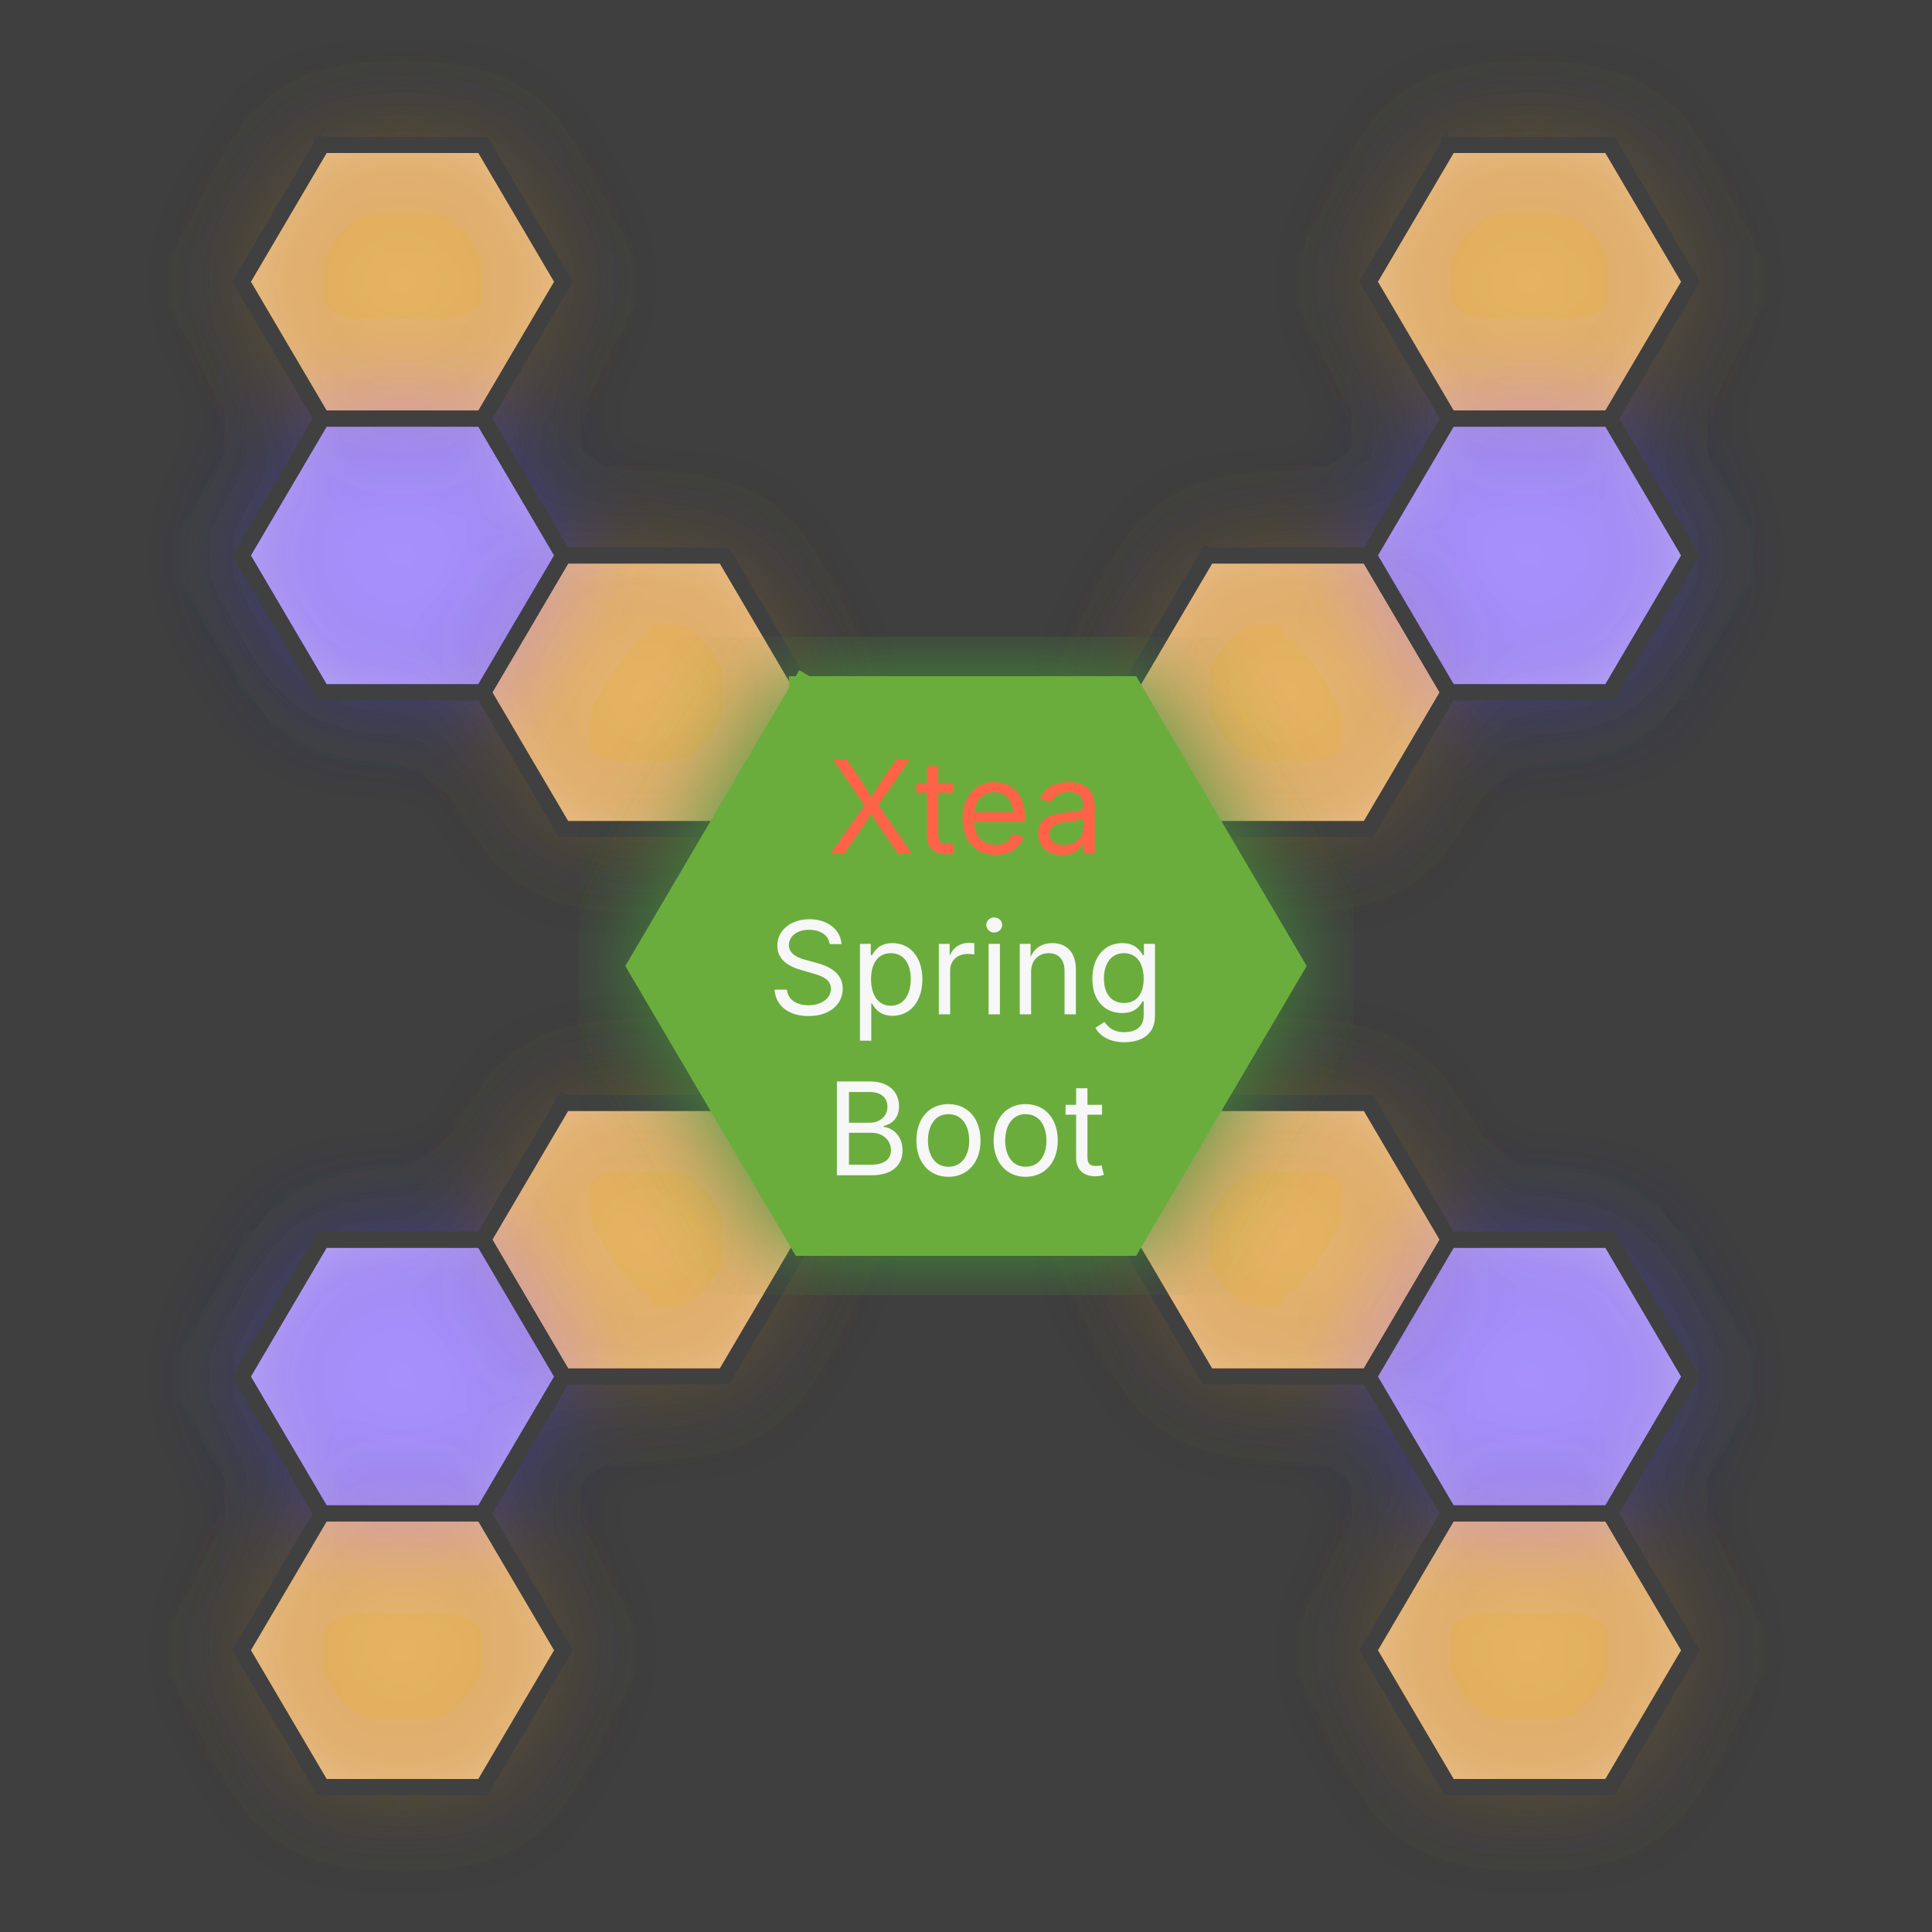
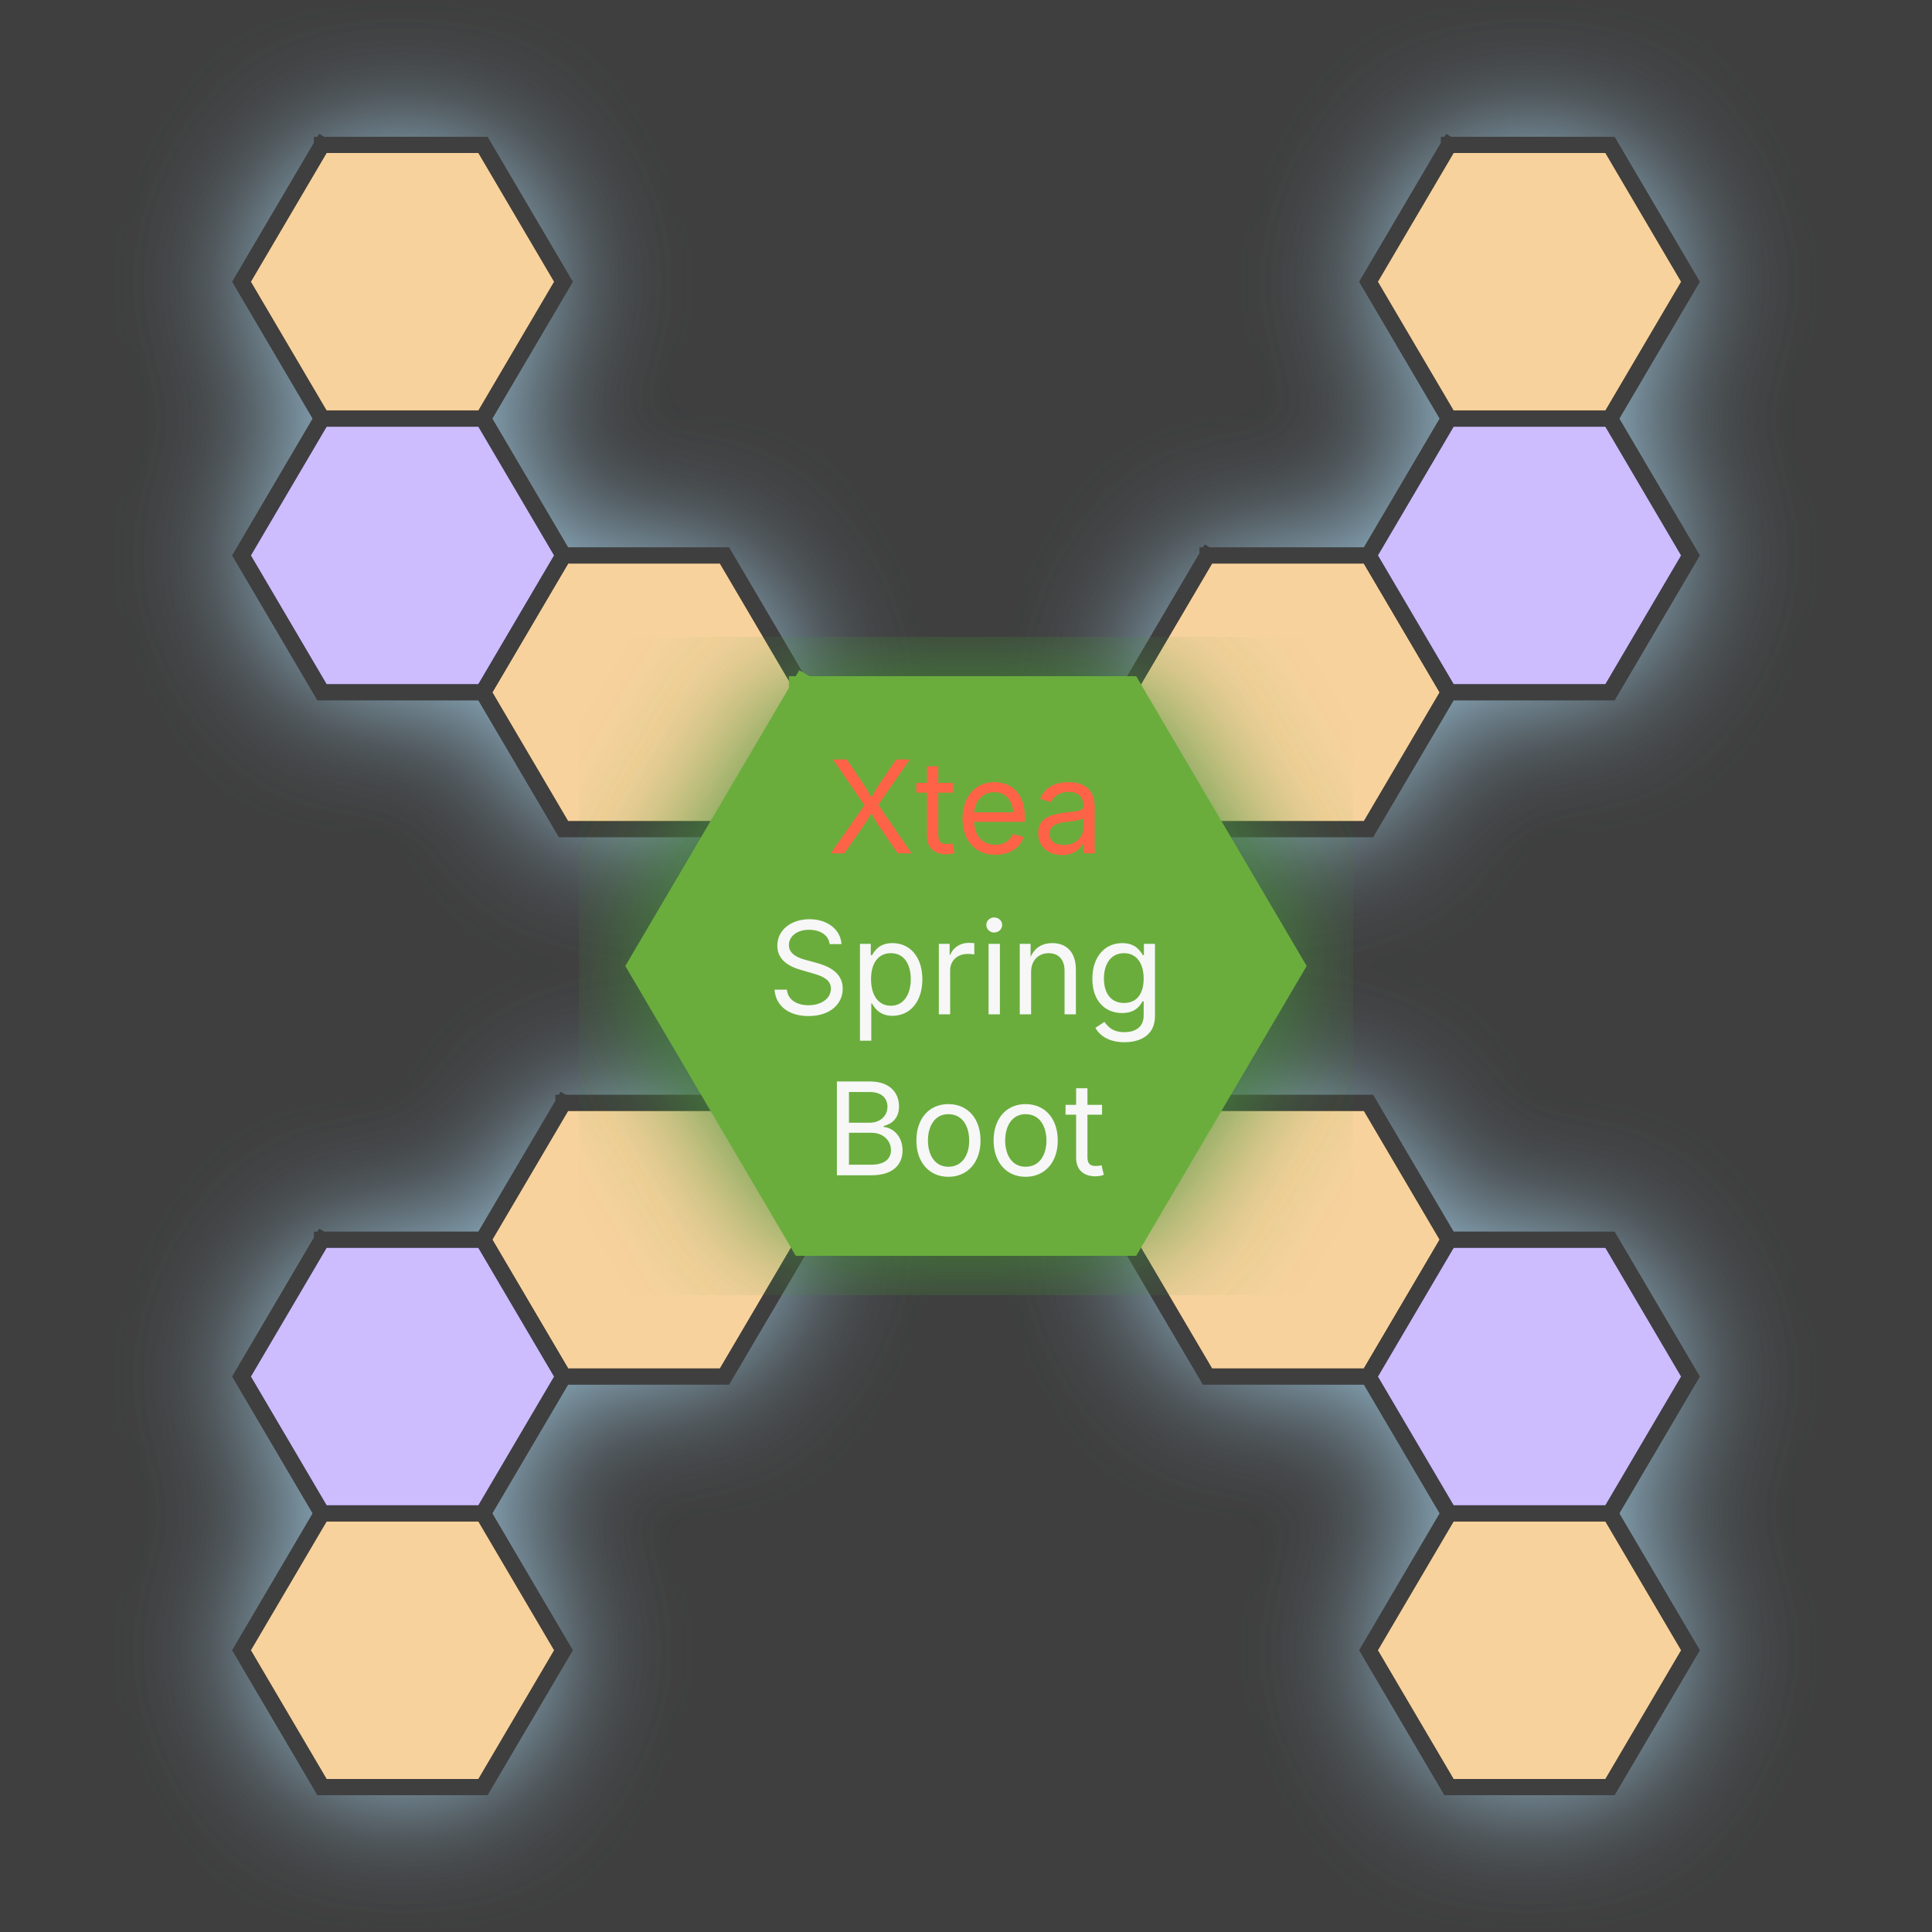
<svg xmlns="http://www.w3.org/2000/svg" width="120" height="120">
  <g id="group-back">
    <rect id="back-global" x="0" y="0" width="120" height="120" fill="#3f3f3f" stroke="none" />
  </g>
-   <g id="group-hive" fill="#fefefe" stroke="#3f3f3f" stroke-width="1" stroke-linecap="square" stroke-miterlimit="100">
+   <g id="group-hive" stroke-linecap="square" stroke-miterlimit="100" stroke="#3f3f3f" stroke-width="1" fill="#fefefe" filter="url(#filter-light)">
    <path id="hive-tr-1" d="M60,60 m15,-25.5 l10,0 l5,8.5 l-5,8.5 l-10,0 l-5,-8.5 l5,-8.5" />
    <path id="hive-tr-2" d="M60,60 m30,-34 l10,0 l5,8.5 l-5,8.5 l-10,0 l-5,-8.5 l5,-8.5" />
    <path id="hive-tr-3" d="M60,60 m30,-51 l10,0 l5,8.5 l-5,8.5 l-10,0 l-5,-8.5 l5,-8.5" />
    <path id="hive-tl-1" d="M60,60 m-25,-25.5 l10,0 l5,8.5 l-5,8.5 l-10,0 l-5,-8.5 l5,-8.5" />
    <path id="hive-tl-2" d="M60,60 m-40,-34 l10,0 l5,8.5 l-5,8.5 l-10,0 l-5,-8.5 l5,-8.5" />
    <path id="hive-tl-3" d="M60,60 m-40,-51 l10,0 l5,8.5 l-5,8.5 l-10,0 l-5,-8.5 l5,-8.5" />
    <path id="hive-br-1" d="M60,60 m15,8.5 l10,0 l5,8.5 l-5,8.5 l-10,0 l-5,-8.5 l5,-8.5" />
    <path id="hive-br-2" d="M60,60 m30,17 l10,0 l5,8.5 l-5,8.5 l-10,0 l-5,-8.5 l5,-8.5" />
    <path id="hive-br-3" d="M60,60 m30,34 l10,0 l5,8.5 l-5,8.5 l-10,0 l-5,-8.5 l5,-8.5" />
    <path id="hive-bl-1" d="M60,60 m-25,8.5 l10,0 l5,8.5 l-5,8.5 l-10,0 l-5,-8.5 l5,-8.5" />
    <path id="hive-bl-2" d="M60,60 m-40,17 l10,0 l5,8.5 l-5,8.5 l-10,0 l-5,-8.5 l5,-8.5" />
    <path id="hive-bl-3" d="M60,60 m-40,34 l10,0 l5,8.5 l-5,8.5 l-10,0 l-5,-8.5 l5,-8.5" />
  </g>
-   <g id="group-color" fill="#fefefe" stroke="#3f3f3f" stroke-width="1" stroke-linecap="square" stroke-miterlimit="100" filter="url(#filter-light)">
-     <path id="color-tr-1" d="M60,60 m15,-25.5 l10,0 l5,8.5 l-5,8.5 l-10,0 l-5,-8.5 l5,-8.5" fill="#ec8b00" fill-opacity="0.382" />
-     <path id="color-tr-2" d="M60,60 m30,-34 l10,0 l5,8.5 l-5,8.5 l-10,0 l-5,-8.5 l5,-8.5" fill="#7f52ff" fill-opacity="0.382" />
-     <path id="color-tr-3" d="M60,60 m30,-51 l10,0 l5,8.5 l-5,8.5 l-10,0 l-5,-8.5 l5,-8.5" fill="#ec8b00" fill-opacity="0.382" />
-     <path id="color-tl-1" d="M60,60 m-25,-25.5 l10,0 l5,8.5 l-5,8.5 l-10,0 l-5,-8.5 l5,-8.5" fill="#ec8b00" fill-opacity="0.382" />
-     <path id="color-tl-2" d="M60,60 m-40,-34 l10,0 l5,8.5 l-5,8.5 l-10,0 l-5,-8.5 l5,-8.5" fill="#7f52ff" fill-opacity="0.382" />
-     <path id="color-tl-3" d="M60,60 m-40,-51 l10,0 l5,8.5 l-5,8.5 l-10,0 l-5,-8.5 l5,-8.5" fill="#ec8b00" fill-opacity="0.382" />
-     <path id="color-br-1" d="M60,60 m15,8.5 l10,0 l5,8.5 l-5,8.5 l-10,0 l-5,-8.5 l5,-8.5" fill="#ec8b00" fill-opacity="0.382" />
-     <path id="color-br-2" d="M60,60 m30,17 l10,0 l5,8.5 l-5,8.5 l-10,0 l-5,-8.5 l5,-8.5" fill="#7f52ff" fill-opacity="0.382" />
-     <path id="color-br-3" d="M60,60 m30,34 l10,0 l5,8.5 l-5,8.5 l-10,0 l-5,-8.5 l5,-8.5" fill="#ec8b00" fill-opacity="0.382" />
-     <path id="color-bl-1" d="M60,60 m-25,8.5 l10,0 l5,8.5 l-5,8.5 l-10,0 l-5,-8.5 l5,-8.5" fill="#ec8b00" fill-opacity="0.382" />
-     <path id="color-bl-2" d="M60,60 m-40,17 l10,0 l5,8.5 l-5,8.5 l-10,0 l-5,-8.5 l5,-8.5" fill="#7f52ff" fill-opacity="0.382" />
-     <path id="color-bl-3" d="M60,60 m-40,34 l10,0 l5,8.5 l-5,8.5 l-10,0 l-5,-8.5 l5,-8.5" fill="#ec8b00" fill-opacity="0.382" />
+   <g id="group-color" stroke-linecap="square" stroke-miterlimit="100" stroke="#3f3f3f" stroke-width="1" fill-opacity="0.382">
+     <path id="color-tr-1" d="M60,60 m15,-25.5 l10,0 l5,8.5 l-5,8.5 l-10,0 l-5,-8.5 l5,-8.5" fill="#ec8b00" />
+     <path id="color-tr-2" d="M60,60 m30,-34 l10,0 l5,8.5 l-5,8.5 l-10,0 l-5,-8.5 l5,-8.5" fill="#7f52ff" />
+     <path id="color-tr-3" d="M60,60 m30,-51 l10,0 l5,8.5 l-5,8.5 l-10,0 l-5,-8.5 l5,-8.5" fill="#ec8b00" />
+     <path id="color-tl-1" d="M60,60 m-25,-25.5 l10,0 l5,8.5 l-5,8.5 l-10,0 l-5,-8.5 l5,-8.5" fill="#ec8b00" />
+     <path id="color-tl-2" d="M60,60 m-40,-34 l10,0 l5,8.5 l-5,8.5 l-10,0 l-5,-8.5 l5,-8.5" fill="#7f52ff" />
+     <path id="color-tl-3" d="M60,60 m-40,-51 l10,0 l5,8.5 l-5,8.5 l-10,0 l-5,-8.5 l5,-8.5" fill="#ec8b00" />
+     <path id="color-br-1" d="M60,60 m15,8.5 l10,0 l5,8.5 l-5,8.5 l-10,0 l-5,-8.5 l5,-8.5" fill="#ec8b00" />
+     <path id="color-br-2" d="M60,60 m30,17 l10,0 l5,8.5 l-5,8.5 l-10,0 l-5,-8.5 l5,-8.5" fill="#7f52ff" />
+     <path id="color-br-3" d="M60,60 m30,34 l10,0 l5,8.5 l-5,8.5 l-10,0 l-5,-8.5 l5,-8.5" fill="#ec8b00" />
+     <path id="color-bl-1" d="M60,60 m-25,8.5 l10,0 l5,8.5 l-5,8.5 l-10,0 l-5,-8.5 l5,-8.5" fill="#ec8b00" />
+     <path id="color-bl-2" d="M60,60 m-40,17 l10,0 l5,8.5 l-5,8.5 l-10,0 l-5,-8.5 l5,-8.5" fill="#7f52ff" />
+     <path id="color-bl-3" d="M60,60 m-40,34 l10,0 l5,8.5 l-5,8.5 l-10,0 l-5,-8.5 l5,-8.5" fill="#ec8b00" />
  </g>
  <g id="group-title">
-     <path id="title-back" d="M60,60 m-10,-17 l20,0 l10,17 l-10,17 l-20,0 l-10,-17 l10,-17" stroke-width="2" stroke-linecap="square" stroke-miterlimit="100" fill="#6aad3d" stroke="#6aad3d" filter="url(#filter-light)" />
-     <g id="group-title-text" font-family="Inter,Arial,sans-serif" font-size="8" text-anchor="middle">
+     <path id="title-back" d="M60,60 m-10,-17 l20,0 l10,17 l-10,17 l-20,0 l-10,-17 l10,-17" stroke-linecap="square" stroke-miterlimit="100" stroke="#6aad3d" stroke-width="2" fill="#6aad3d" filter="url(#filter-light)" />
+     <g id="group-title-text" text-anchor="middle" font-family="Inter,Arial,sans-serif" font-size="8">
      <text id="text-xtea" x="60" y="53" fill="Tomato">
        Xtea
      </text>
      <text id="text-spring" x="60" y="63" fill="#f7f7f7">
        Spring
      </text>
      <text id="text-boot" x="60" y="73" fill="#f7f7f7">
        Boot
      </text>
    </g>
  </g>
  <defs>
    <filter id="filter-light">
      <feColorMatrix result="colorOut" in="SourceGraphic" values="0.416 0 0 0 0                              0 0.678 0 0 0                              0 0 0.867 0 0                              0 0 0 1 0" />
-       <feGaussianBlur result="blurOut" in="colorOut" stdDeviation="3" />
+       <feGaussianBlur result="blurOut" in="colorOut" stdDeviation="4" />
      <feBlend in="SourceGraphic" in2="blurOut" mode="normal" />
    </filter>
  </defs>
</svg>
